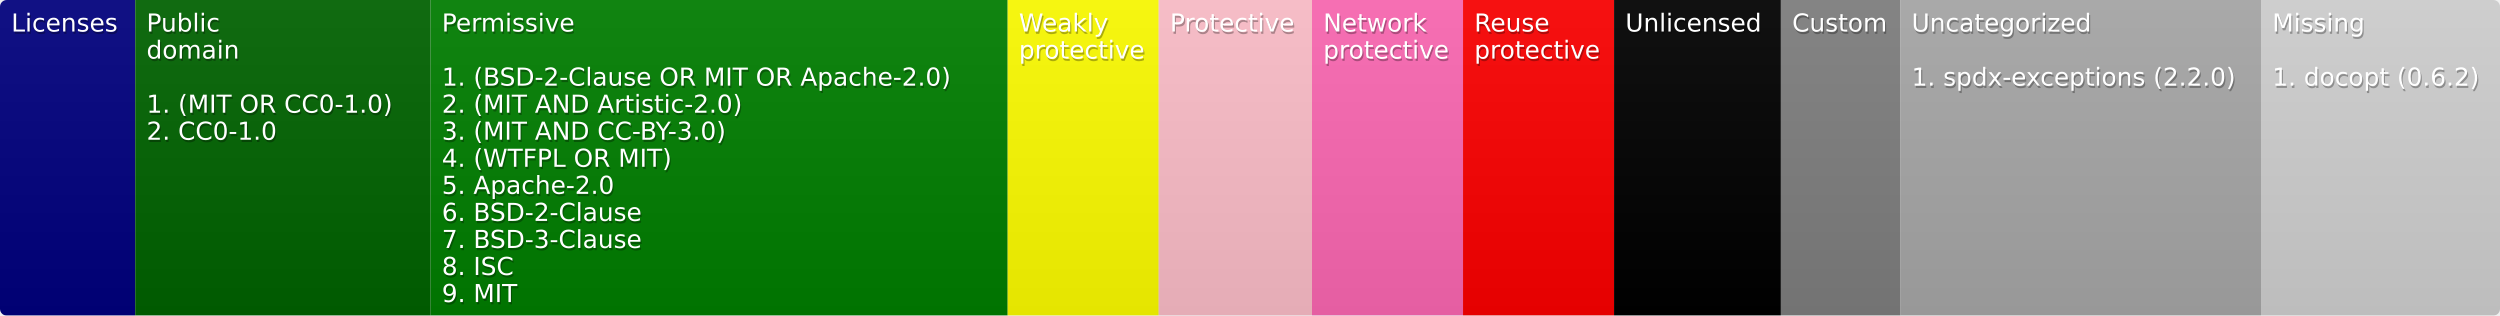
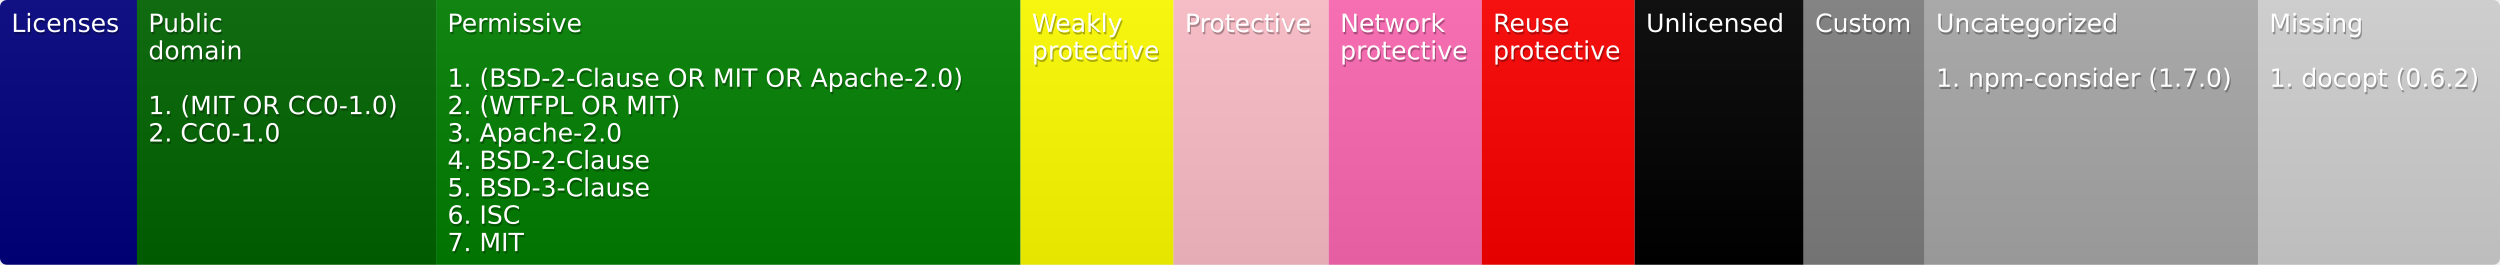
- <svg xmlns="http://www.w3.org/2000/svg" width="1109" height="140">
+ <svg xmlns="http://www.w3.org/2000/svg" width="1095" height="116">
  <defs>
    <linearGradient id="smooth" x2="0" y2="100%">
      <stop offset="0" stop-color="#aaa" stop-opacity=".1" />
      <stop offset="1" stop-opacity=".1" />
    </linearGradient>
    <style>text{font-size:11px;font-family:Verdana,DejaVu Sans,Geneva,sans-serif}text.shadow{fill:#010101;fill-opacity:.3}text.high{fill:#fff}</style>
    <mask id="round">
      <rect width="100%" height="100%" rx="3" fill="#fff" />
    </mask>
  </defs>
  <g id="bg" mask="url(#round)">
-     <path fill="navy" d="M0 0h60v140H0z" />
-     <path fill="#006400" d="M60 0h131v140H60z" />
-     <path fill="green" d="M191 0h256v140H191z" />
-     <path fill="#ff0" d="M447 0h67v140h-67z" />
-     <path fill="pink" d="M514 0h68v140h-68z" />
-     <path fill="#ff69b4" d="M582 0h67v140h-67z" />
-     <path fill="red" d="M649 0h67v140h-67z" />
-     <path d="M716 0h74v140h-74z" />
-     <path fill="gray" d="M790 0h53v140h-53z" />
-     <path fill="#a9a9a9" d="M843 0h160v140H843z" />
-     <path fill="#d3d3d3" d="M1003 0h106v140h-106z" />
-     <path fill="url(#smooth)" d="M0 0h1109v140H0z" />
+     <path fill="navy" d="M0 0h60v116H0z" />
+     <path fill="#006400" d="M60 0h131v116H60z" />
+     <path fill="green" d="M191 0h256v116H191z" />
+     <path fill="#ff0" d="M447 0h67v116h-67z" />
+     <path fill="pink" d="M514 0h68v116h-68z" />
+     <path fill="#ff69b4" d="M582 0h67v116h-67z" />
+     <path fill="red" d="M649 0h67v116h-67z" />
+     <path d="M716 0h74v116h-74z" />
+     <path fill="gray" d="M790 0h53v116h-53z" />
+     <path fill="#a9a9a9" d="M843 0h146v116H843z" />
+     <path fill="#d3d3d3" d="M989 0h106v116H989z" />
+     <path fill="url(#smooth)" d="M0 0h1095v116H0z" />
  </g>
  <g id="fg">
    <text class="shadow" x="5.5" y="15">Licenses</text>
    <text class="high" x="5" y="14">Licenses</text>
    <text class="shadow" x="65.5" y="15">Public</text>
    <text class="high" x="65" y="14">Public</text>
    <text class="shadow" x="65.5" y="27">domain</text>
    <text class="high" x="65" y="26">domain</text>
    <text class="shadow" x="65.5" y="51">1. (MIT OR CC0-1.0)</text>
    <text class="high" x="65" y="50">1. (MIT OR CC0-1.0)</text>
    <text class="shadow" x="65.5" y="63">2. CC0-1.0</text>
    <text class="high" x="65" y="62">2. CC0-1.0</text>
    <text class="shadow" x="196.5" y="15">Permissive</text>
    <text class="high" x="196" y="14">Permissive</text>
    <text class="shadow" x="196.5" y="39">1. (BSD-2-Clause OR MIT OR Apache-2.0)</text>
    <text class="high" x="196" y="38">1. (BSD-2-Clause OR MIT OR Apache-2.0)</text>
-     <text class="shadow" x="196.5" y="51">2. (MIT AND Artistic-2.0)</text>
-     <text class="high" x="196" y="50">2. (MIT AND Artistic-2.0)</text>
-     <text class="shadow" x="196.5" y="63">3. (MIT AND CC-BY-3.0)</text>
-     <text class="high" x="196" y="62">3. (MIT AND CC-BY-3.0)</text>
-     <text class="shadow" x="196.5" y="75">4. (WTFPL OR MIT)</text>
-     <text class="high" x="196" y="74">4. (WTFPL OR MIT)</text>
-     <text class="shadow" x="196.5" y="87">5. Apache-2.0</text>
-     <text class="high" x="196" y="86">5. Apache-2.0</text>
-     <text class="shadow" x="196.5" y="99">6. BSD-2-Clause</text>
-     <text class="high" x="196" y="98">6. BSD-2-Clause</text>
-     <text class="shadow" x="196.5" y="111">7. BSD-3-Clause</text>
-     <text class="high" x="196" y="110">7. BSD-3-Clause</text>
-     <text class="shadow" x="196.5" y="123">8. ISC</text>
-     <text class="high" x="196" y="122">8. ISC</text>
-     <text class="shadow" x="196.5" y="135">9. MIT</text>
-     <text class="high" x="196" y="134">9. MIT</text>
+     <text class="shadow" x="196.5" y="51">2. (WTFPL OR MIT)</text>
+     <text class="high" x="196" y="50">2. (WTFPL OR MIT)</text>
+     <text class="shadow" x="196.5" y="63">3. Apache-2.0</text>
+     <text class="high" x="196" y="62">3. Apache-2.0</text>
+     <text class="shadow" x="196.5" y="75">4. BSD-2-Clause</text>
+     <text class="high" x="196" y="74">4. BSD-2-Clause</text>
+     <text class="shadow" x="196.5" y="87">5. BSD-3-Clause</text>
+     <text class="high" x="196" y="86">5. BSD-3-Clause</text>
+     <text class="shadow" x="196.5" y="99">6. ISC</text>
+     <text class="high" x="196" y="98">6. ISC</text>
+     <text class="shadow" x="196.5" y="111">7. MIT</text>
+     <text class="high" x="196" y="110">7. MIT</text>
    <text class="shadow" x="452.5" y="15">Weakly</text>
    <text class="high" x="452" y="14">Weakly</text>
    <text class="shadow" x="452.5" y="27">protective</text>
    <text class="high" x="452" y="26">protective</text>
    <text class="shadow" x="519.5" y="15">Protective</text>
    <text class="high" x="519" y="14">Protective</text>
    <text class="shadow" x="587.5" y="15">Network</text>
    <text class="high" x="587" y="14">Network</text>
    <text class="shadow" x="587.5" y="27">protective</text>
    <text class="high" x="587" y="26">protective</text>
    <text class="shadow" x="654.5" y="15">Reuse</text>
    <text class="high" x="654" y="14">Reuse</text>
    <text class="shadow" x="654.5" y="27">protective</text>
    <text class="high" x="654" y="26">protective</text>
    <text class="shadow" x="721.5" y="15">Unlicensed</text>
    <text class="high" x="721" y="14">Unlicensed</text>
    <text class="shadow" x="795.5" y="15">Custom</text>
    <text class="high" x="795" y="14">Custom</text>
    <text class="shadow" x="848.5" y="15">Uncategorized</text>
    <text class="high" x="848" y="14">Uncategorized</text>
-     <text class="shadow" x="848.5" y="39">1. spdx-exceptions (2.2.0)</text>
-     <text class="high" x="848" y="38">1. spdx-exceptions (2.2.0)</text>
-     <text class="shadow" x="1008.5" y="15">Missing</text>
-     <text class="high" x="1008" y="14">Missing</text>
-     <text class="shadow" x="1008.5" y="39">1. docopt (0.6.2)</text>
-     <text class="high" x="1008" y="38">1. docopt (0.6.2)</text>
+     <text class="shadow" x="848.5" y="39">1. npm-consider (1.7.0)</text>
+     <text class="high" x="848" y="38">1. npm-consider (1.7.0)</text>
+     <text class="shadow" x="994.5" y="15">Missing</text>
+     <text class="high" x="994" y="14">Missing</text>
+     <text class="shadow" x="994.5" y="39">1. docopt (0.6.2)</text>
+     <text class="high" x="994" y="38">1. docopt (0.6.2)</text>
  </g>
</svg>
